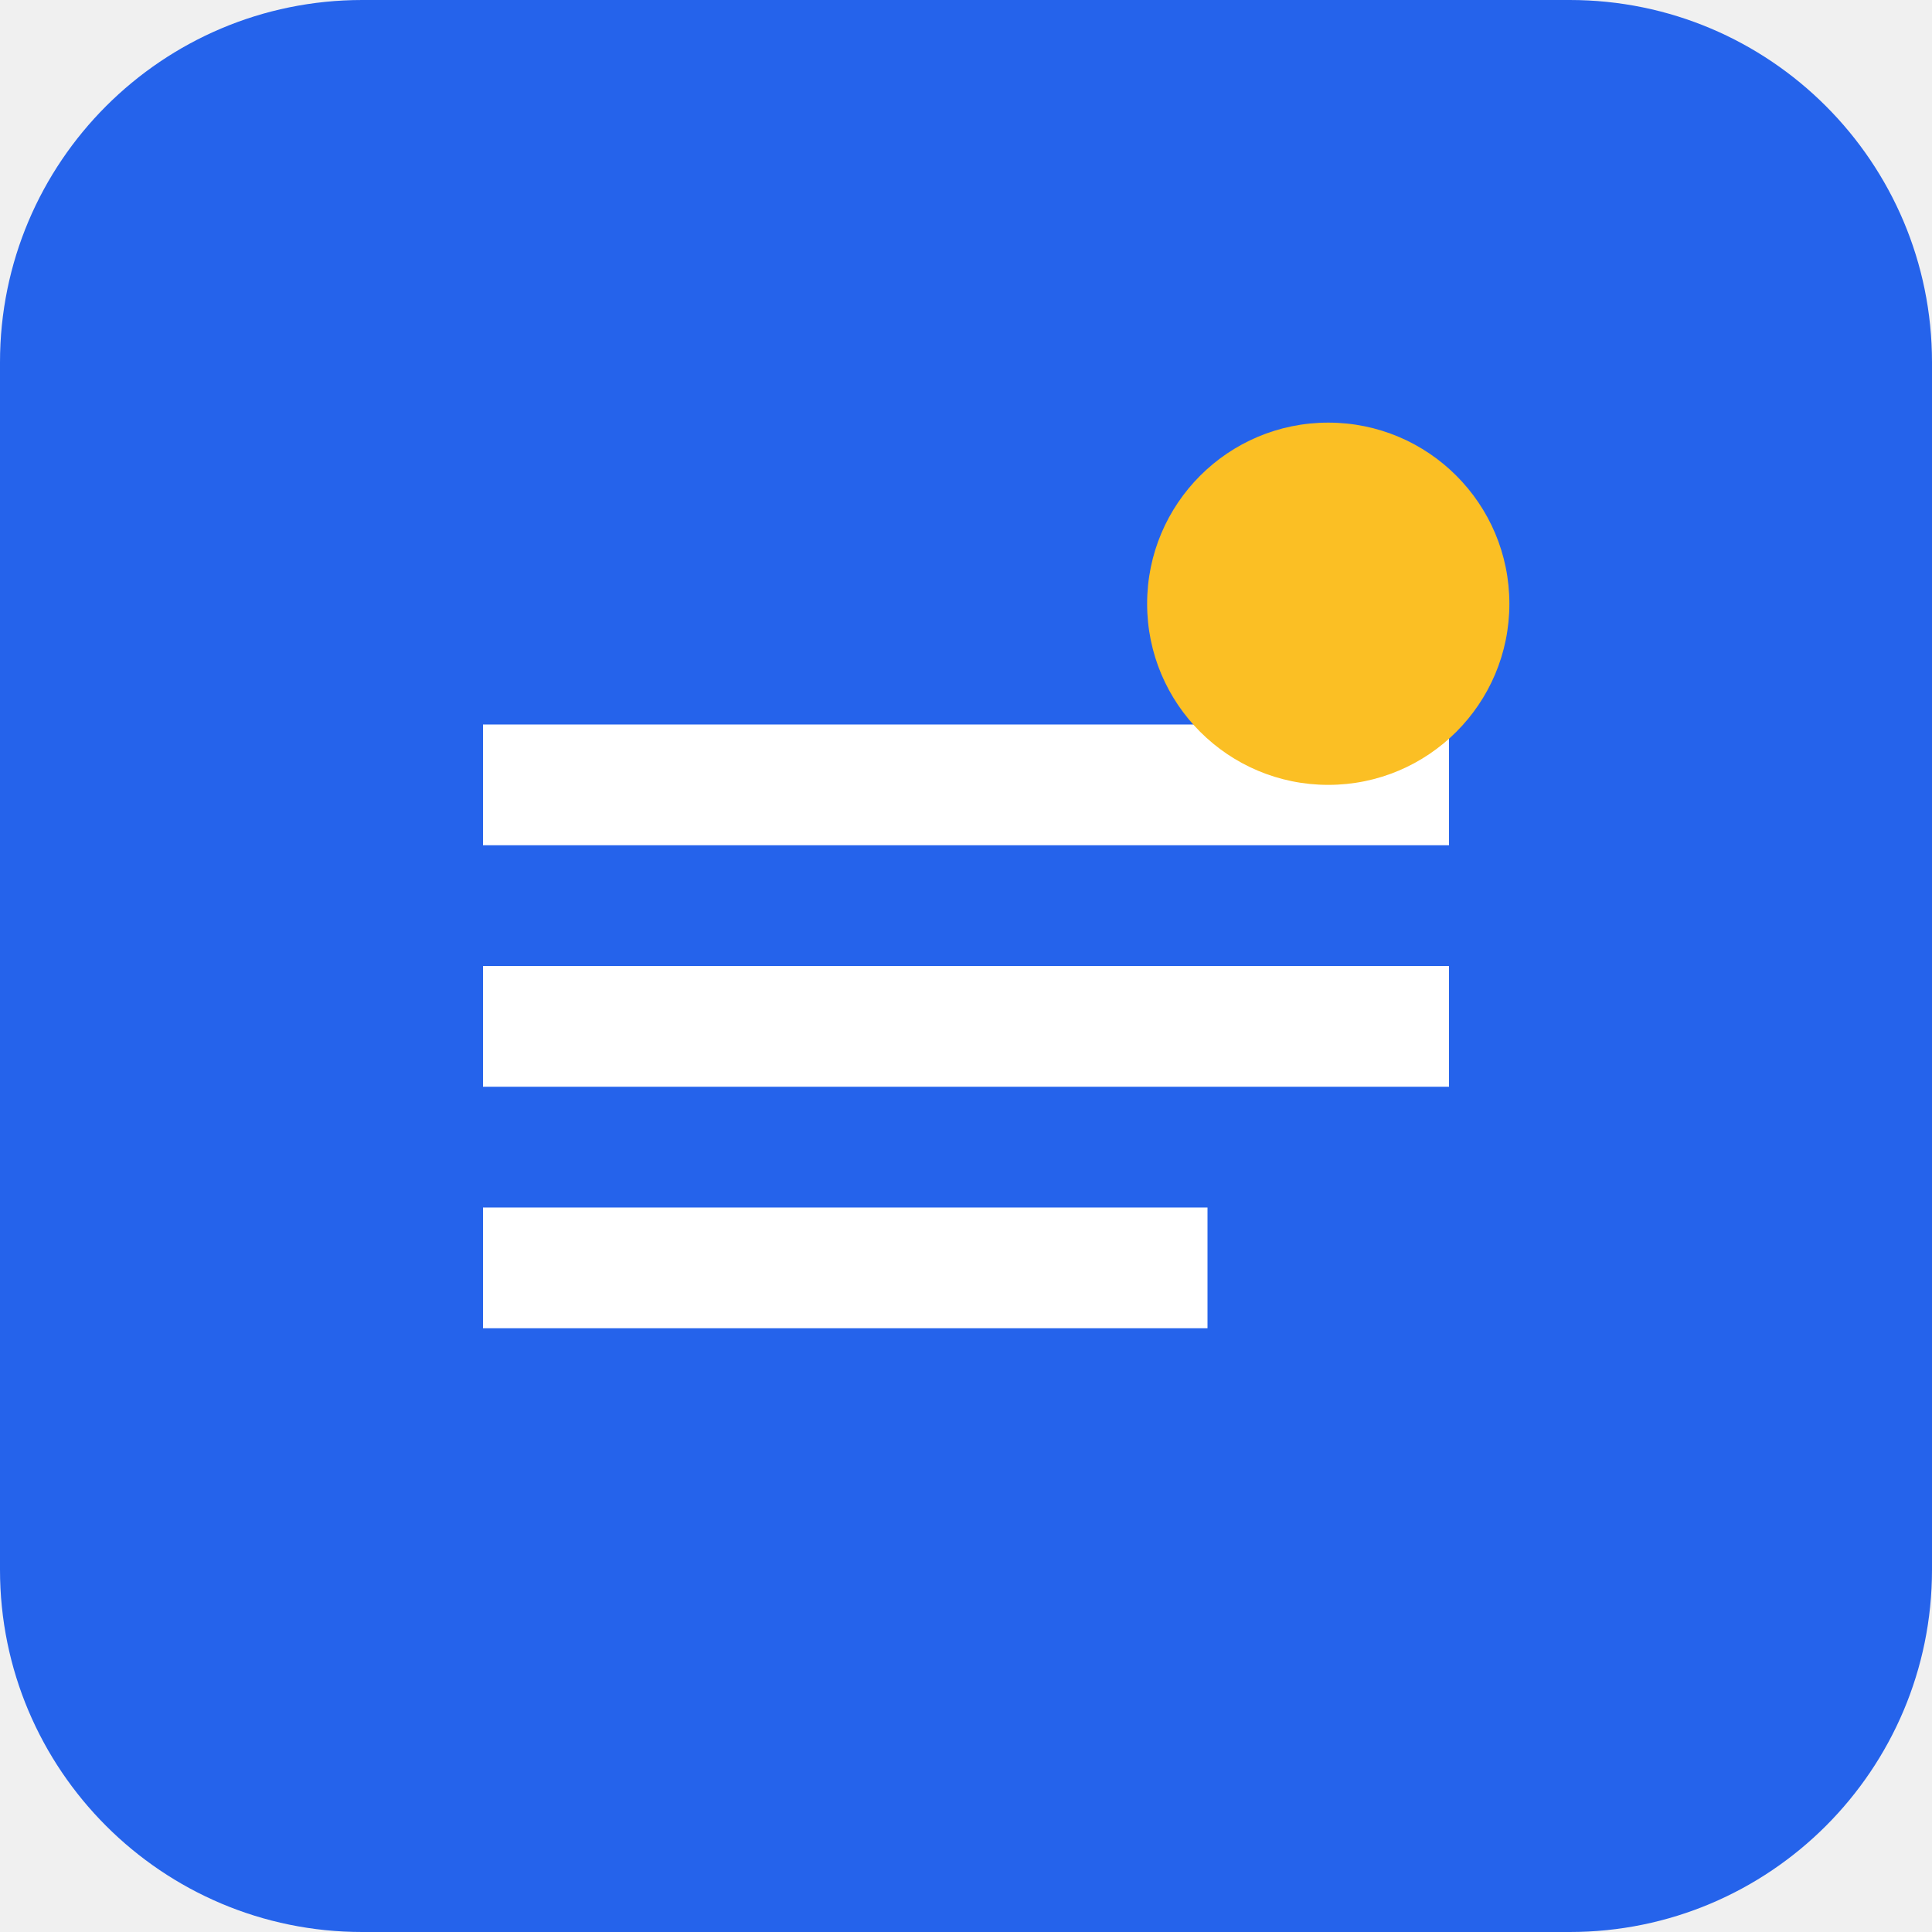
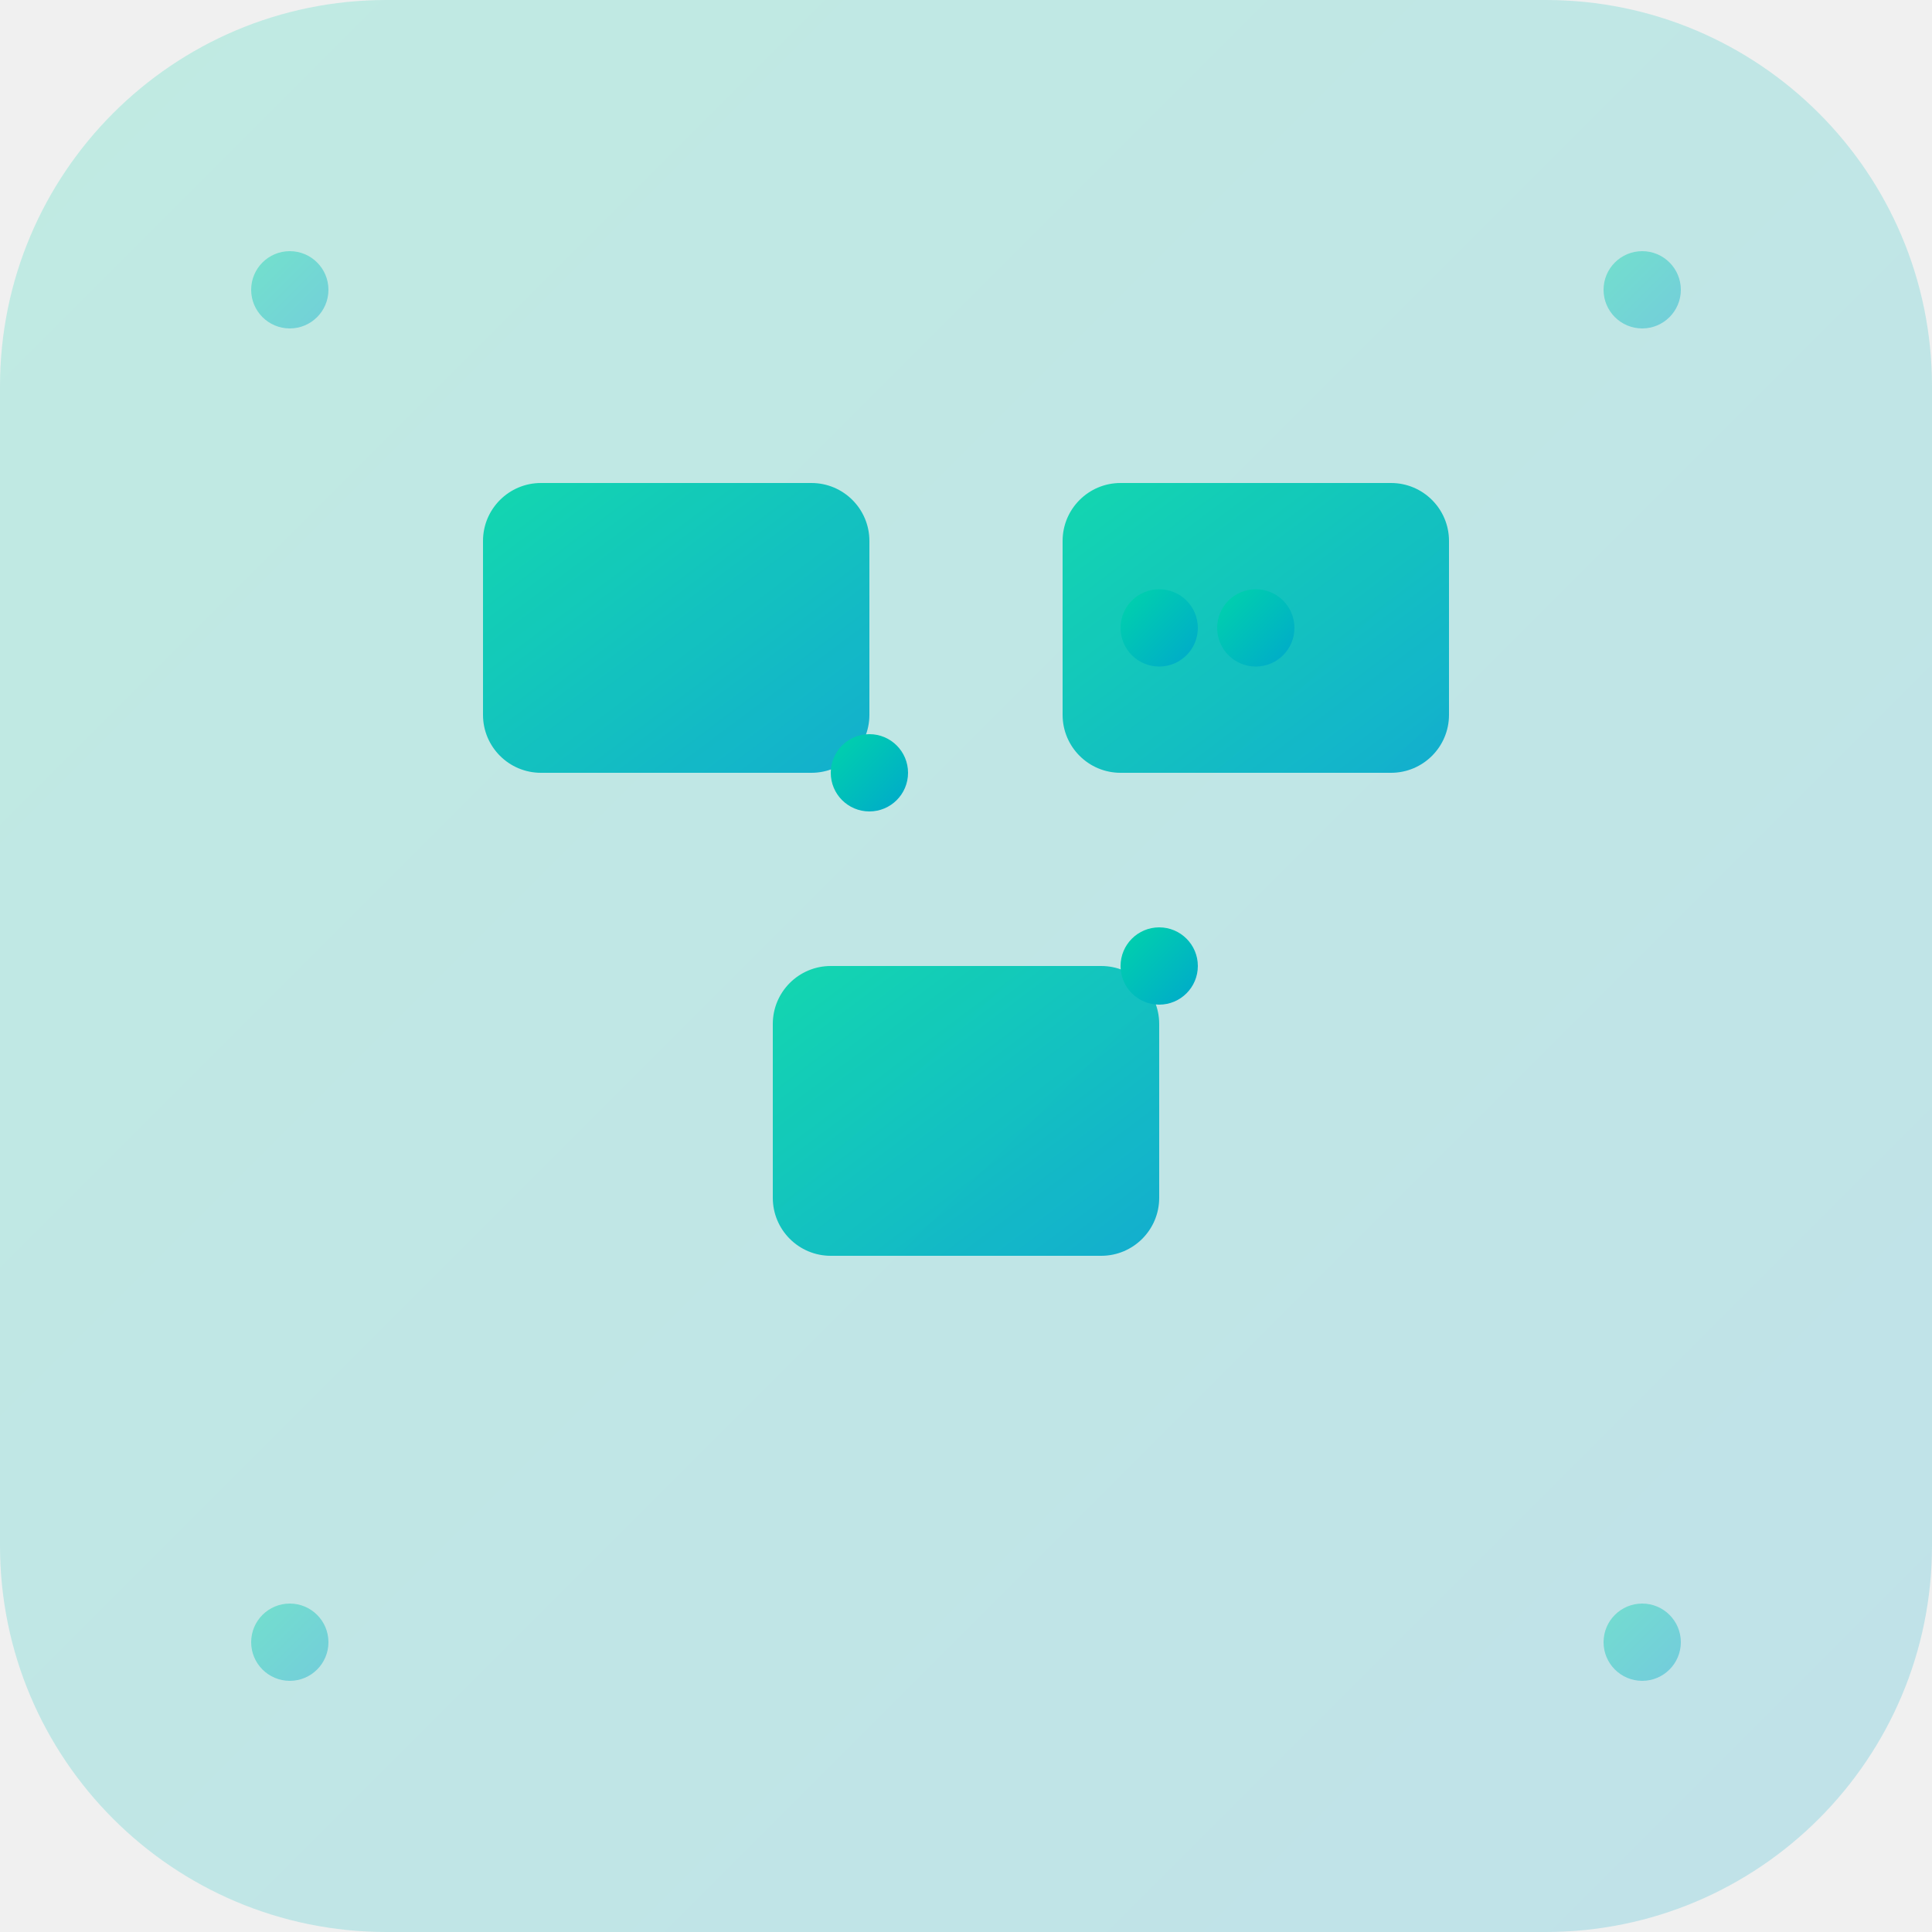
- <svg xmlns="http://www.w3.org/2000/svg" width="32" height="32" viewBox="0 0 32 32" fill="none">
-   <rect width="32" height="32" rx="6" fill="#2563eb" />
-   <path d="M8 12h16v2H8v-2zm0 4h16v2H8v-2zm0 4h12v2H8v-2z" fill="white" />
-   <circle cx="22" cy="10" r="3" fill="#fbbf24" />
+ <svg xmlns="http://www.w3.org/2000/svg" viewBox="0 0 100 100">
+   <defs>
+     <linearGradient id="grad" x1="0%" y1="0%" x2="100%" y2="100%">
+       <stop offset="0%" style="stop-color:#00d4aa;stop-opacity:1" />
+       <stop offset="100%" style="stop-color:#00a8cc;stop-opacity:1" />
+     </linearGradient>
+     <linearGradient id="gradLight" x1="0%" y1="0%" x2="100%" y2="100%">
+       <stop offset="0%" style="stop-color:#00d4aa;stop-opacity:0.2" />
+       <stop offset="100%" style="stop-color:#00a8cc;stop-opacity:0.2" />
+     </linearGradient>
+   </defs>
+   <rect width="100" height="100" rx="20" fill="url(#gradLight)" />
+   <g transform="translate(20, 20)">
+     <rect x="5" y="5" width="20" height="15" rx="3" fill="url(#grad)" opacity="0.9" />
+     <rect x="35" y="5" width="20" height="15" rx="3" fill="url(#grad)" opacity="0.9" />
+     <rect x="20" y="30" width="20" height="15" rx="3" fill="url(#grad)" opacity="0.9" />
+     <path d="M25 20 L25 30" stroke="url(#grad)" stroke-width="3" fill="none" />
+     <path d="M45 12.5 L40 12.5" stroke="url(#grad)" stroke-width="3" fill="none" />
+     <path d="M40 12.5 L40 30" stroke="url(#grad)" stroke-width="3" fill="none" />
+     <circle cx="25" cy="20" r="2" fill="url(#grad)" />
+     <circle cx="45" cy="12.5" r="2" fill="url(#grad)" />
+     <circle cx="40" cy="12.5" r="2" fill="url(#grad)" />
+     <circle cx="40" cy="30" r="2" fill="url(#grad)" />
+   </g>
+   <circle cx="15" cy="15" r="2" fill="url(#grad)" opacity="0.4" />
+   <circle cx="85" cy="15" r="2" fill="url(#grad)" opacity="0.4" />
+   <circle cx="15" cy="85" r="2" fill="url(#grad)" opacity="0.4" />
+   <circle cx="85" cy="85" r="2" fill="url(#grad)" opacity="0.4" />
</svg>
